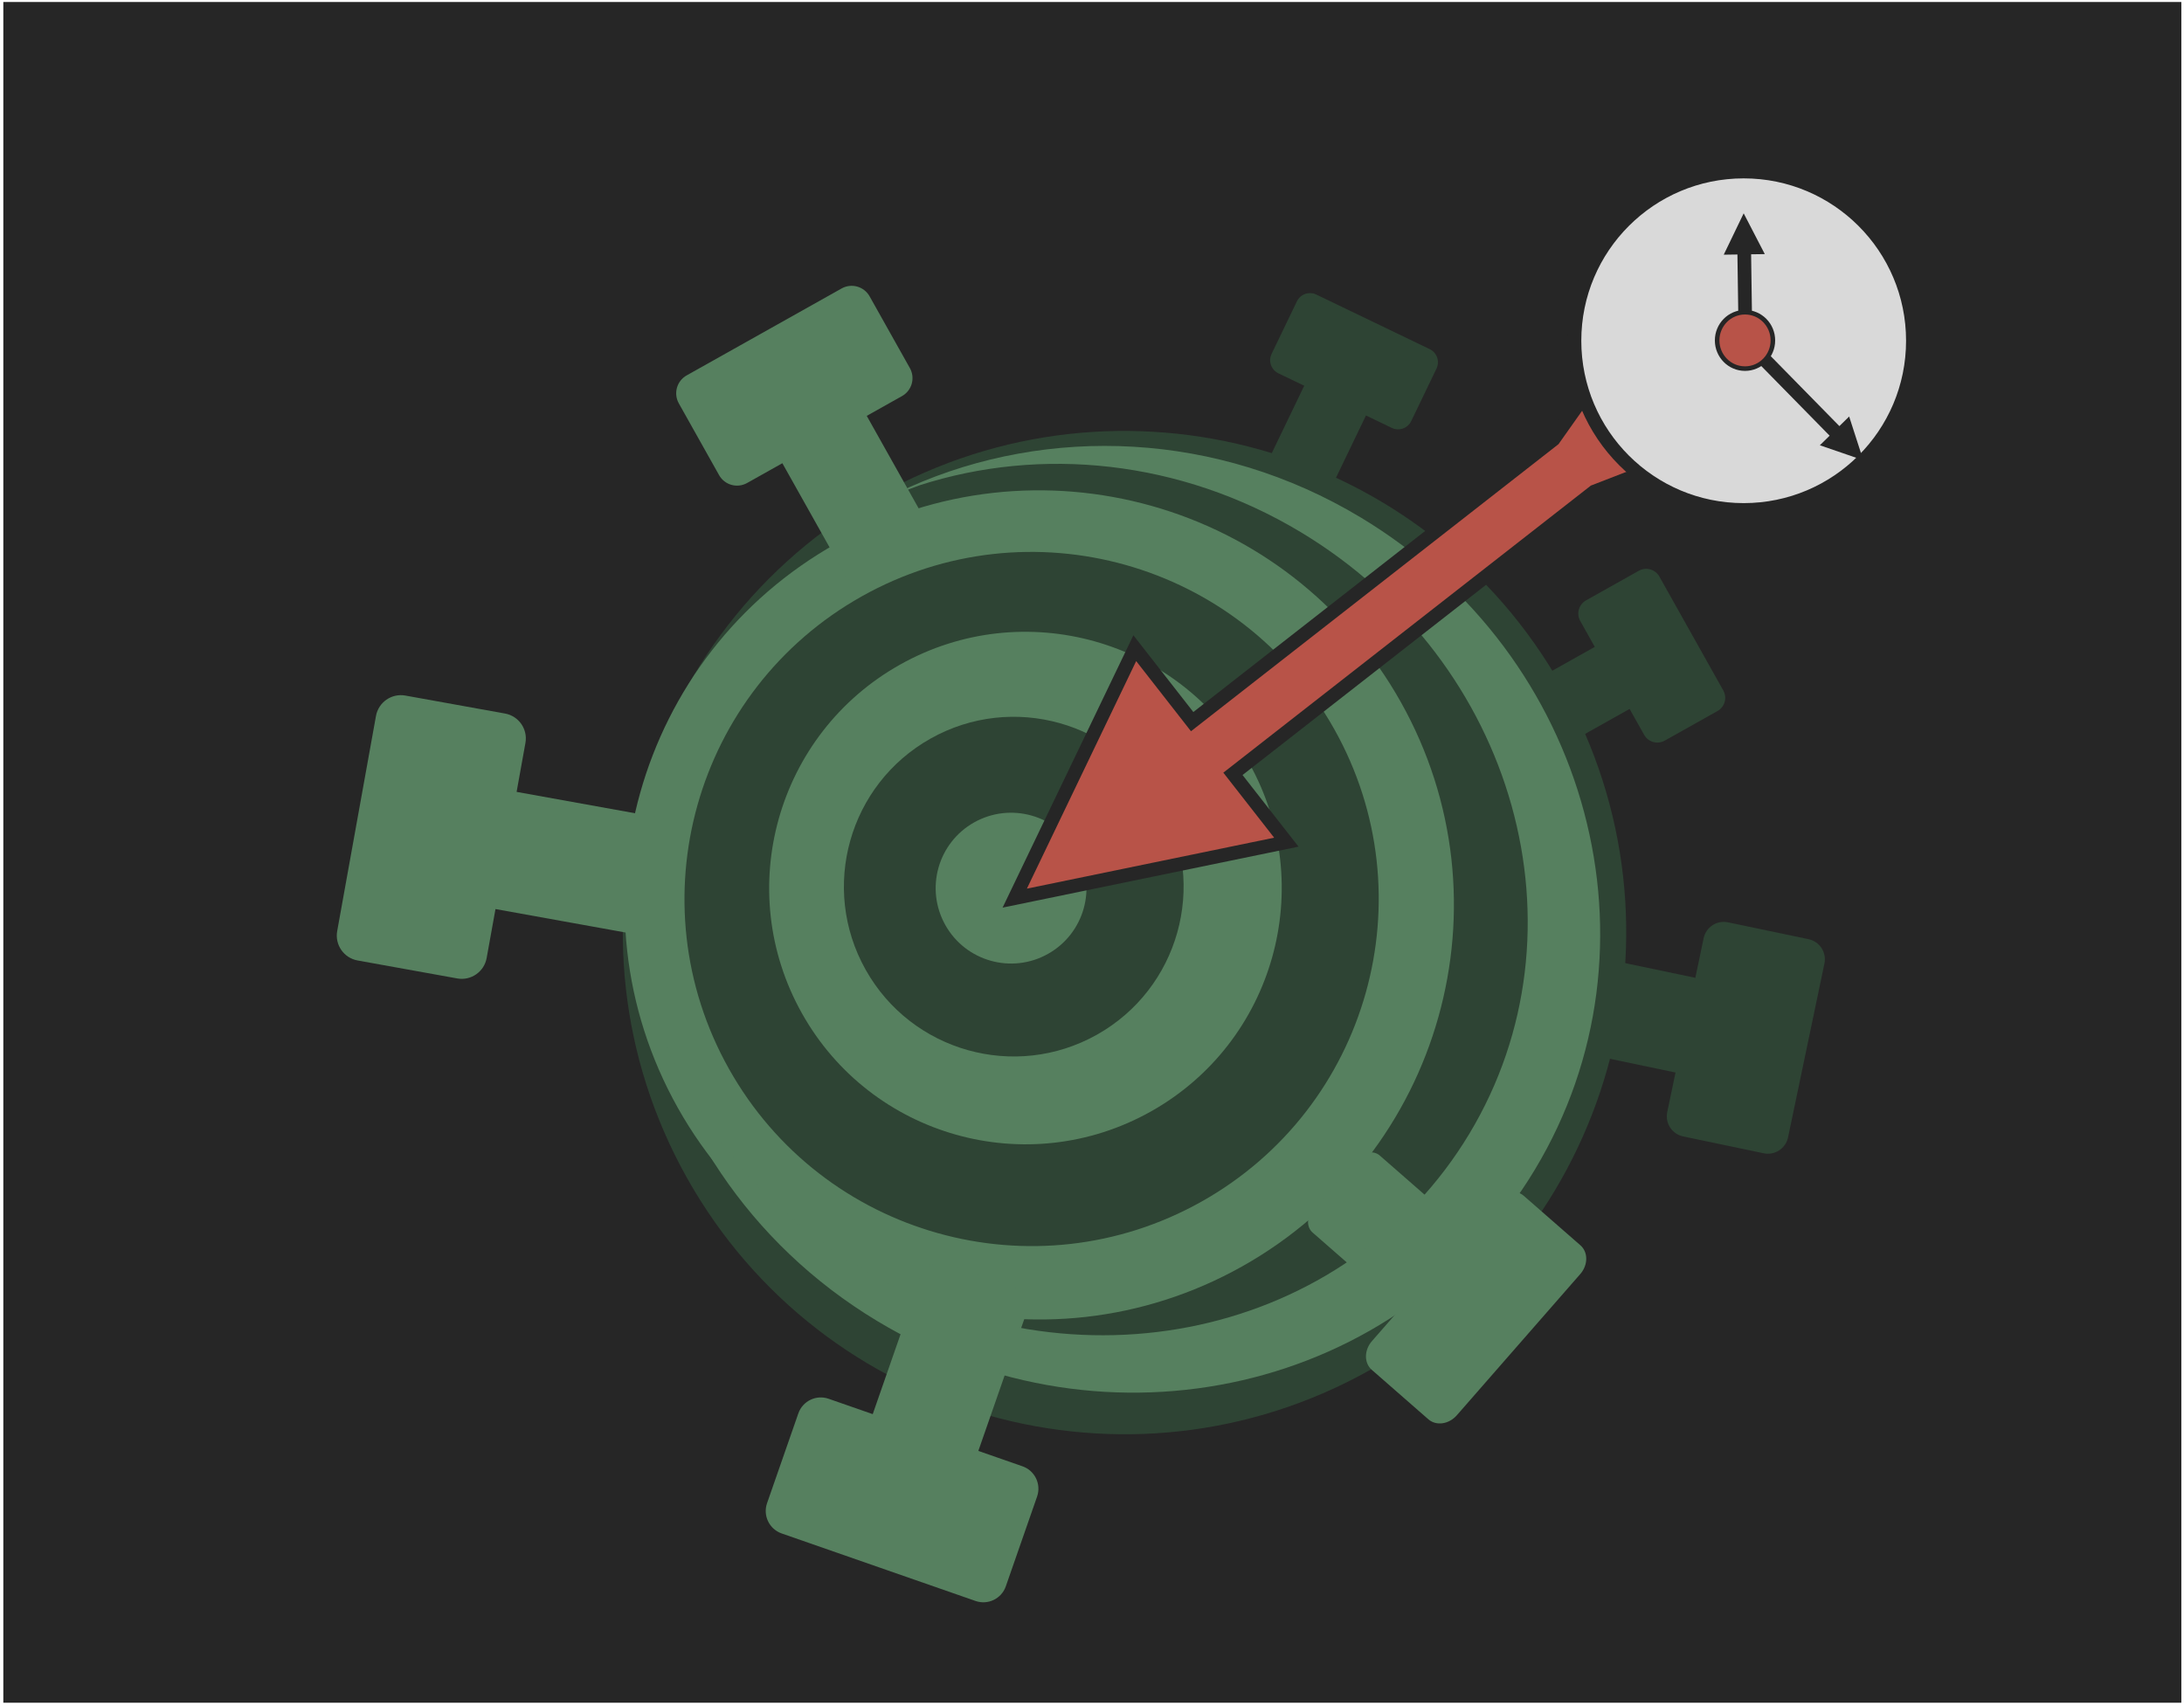
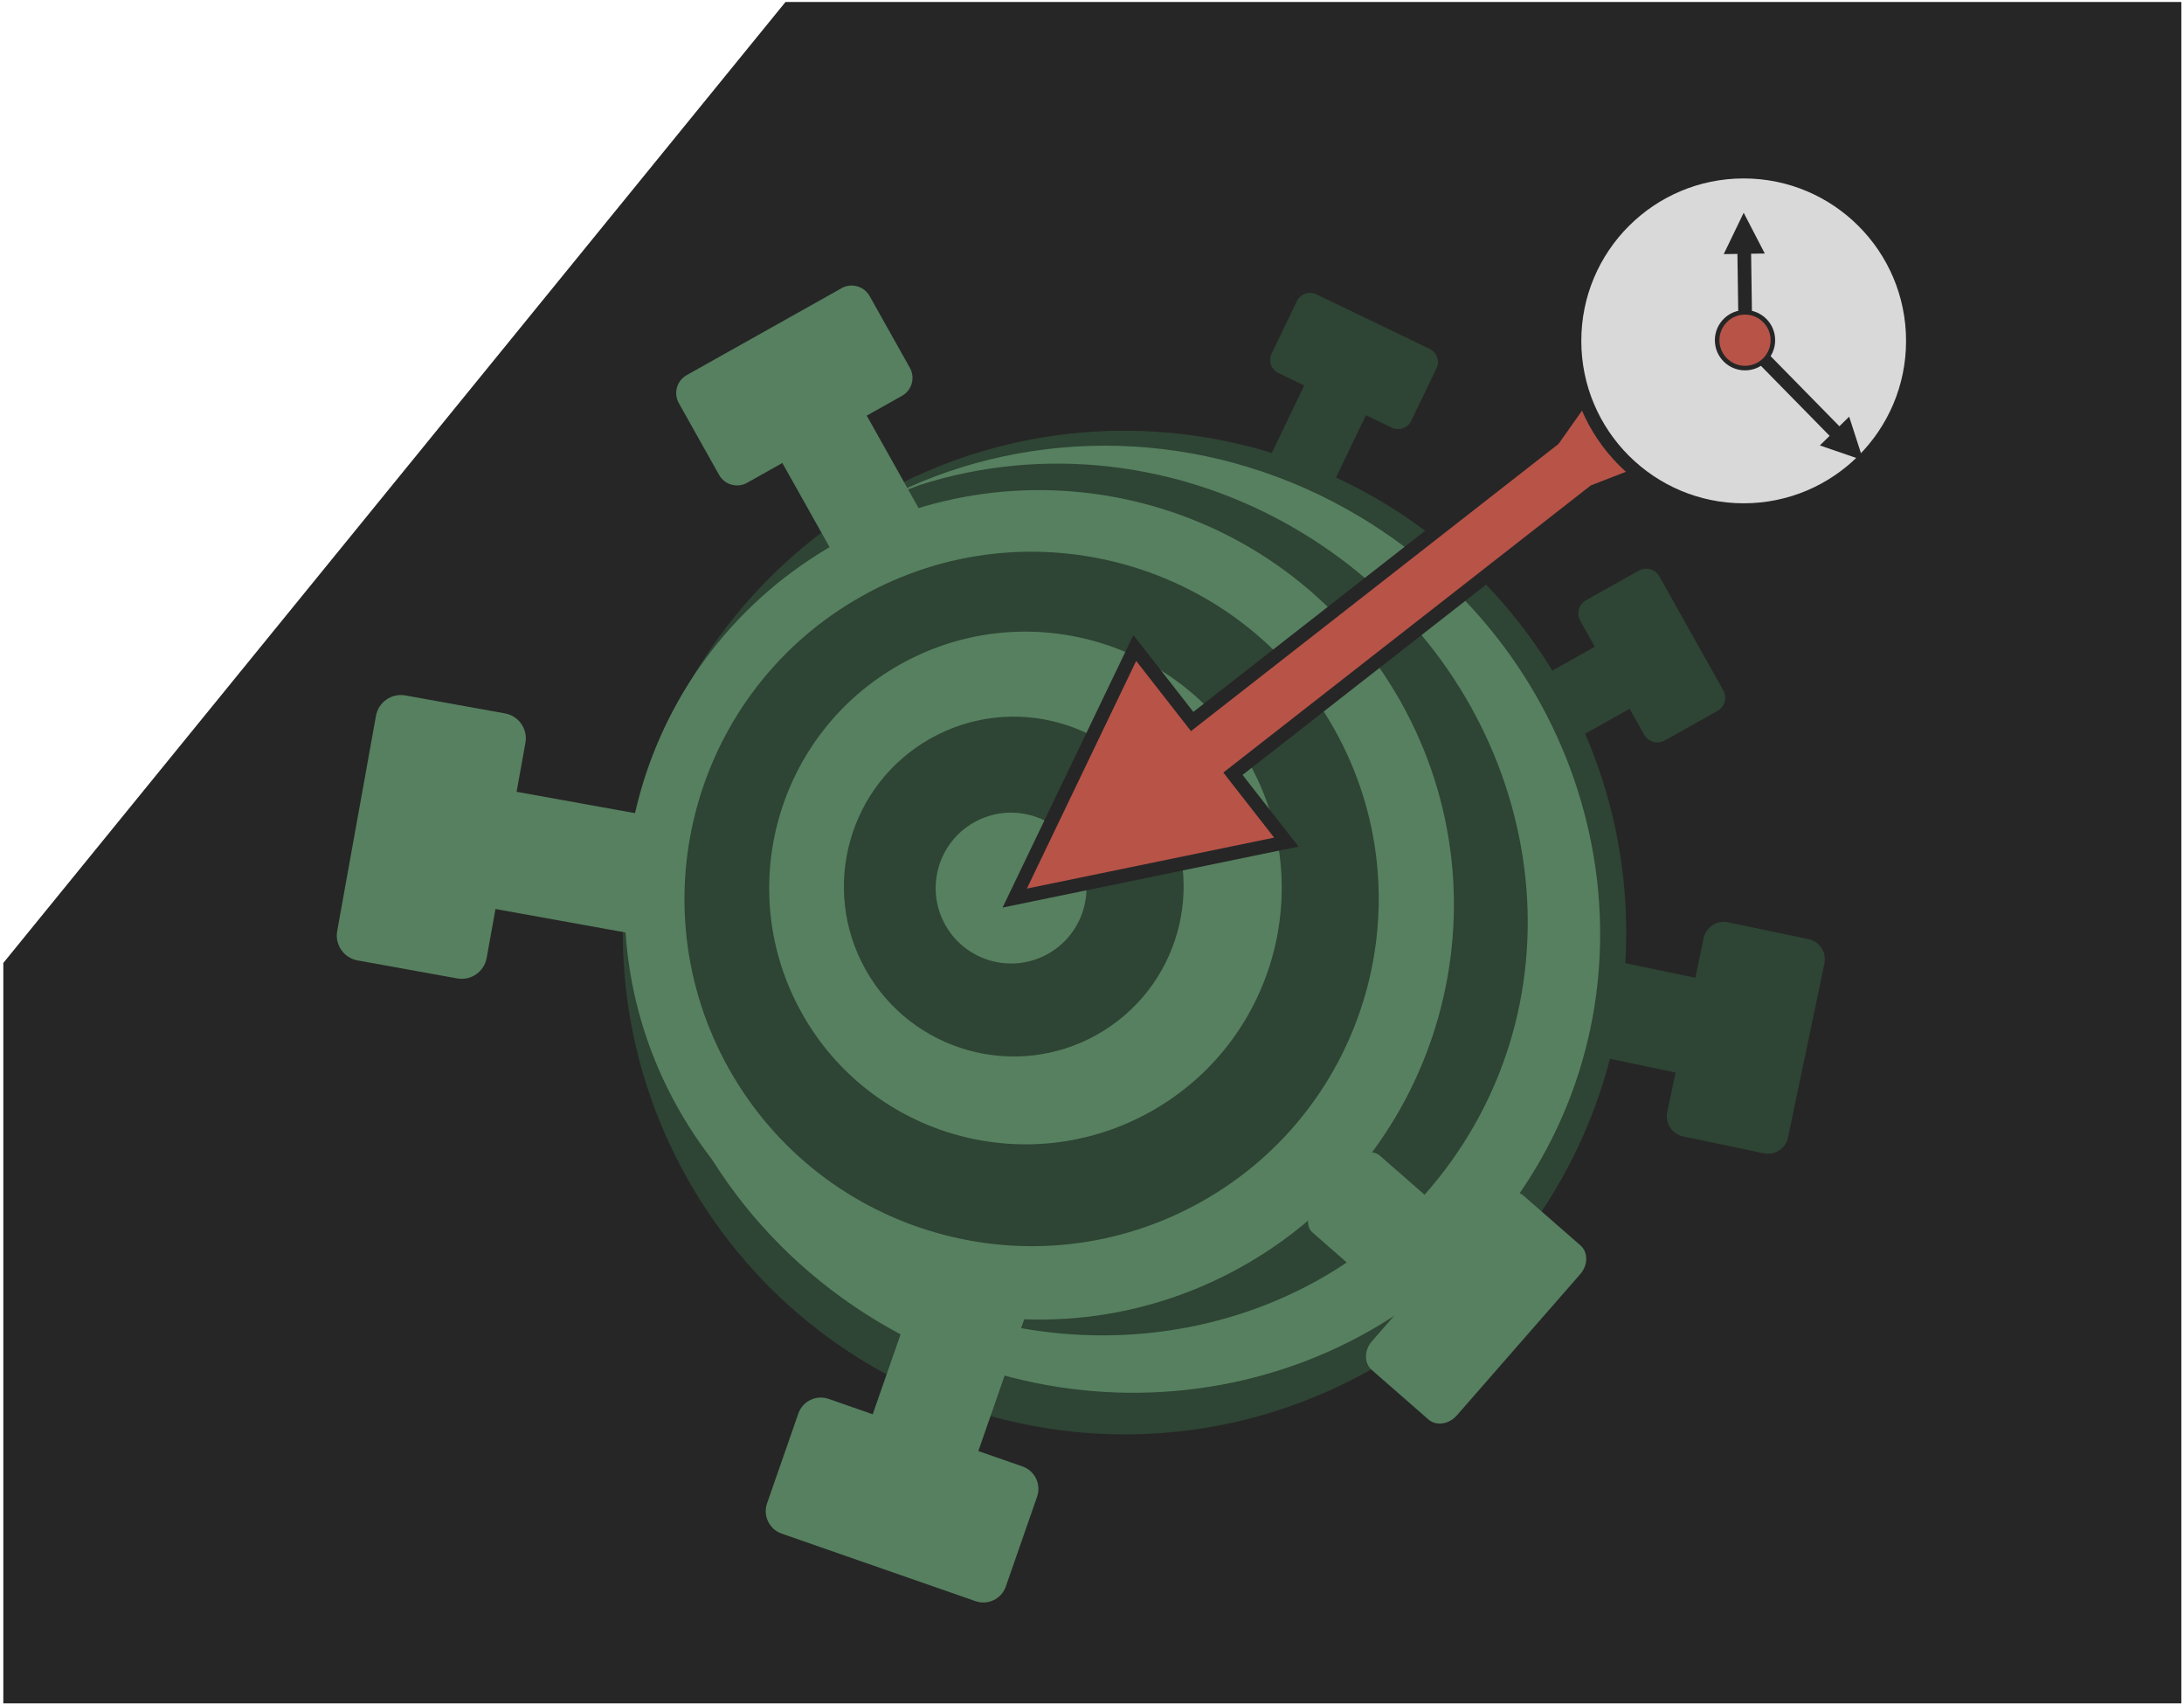
- <svg xmlns="http://www.w3.org/2000/svg" width="3291" height="2570" xml:space="preserve" overflow="hidden">
-   <g transform="translate(-554 13)">
+ <svg xmlns="http://www.w3.org/2000/svg" width="3291" height="2566" xml:space="preserve" overflow="hidden">
+   <g transform="translate(-554 -110)">
    <g>
-       <path d="M1831.28 406.213C1846.21 397.836 1865.1 403.147 1873.48 418.076L1934.15 526.203C1942.53 541.133 1937.22 560.027 1922.29 568.405L1869.16 598.22 1925.65 698.891 1956.99 683.329C2120.95 612.038 2299.19 603.451 2462.14 649.258L2479.21 654.949 2528.37 552.829 2489.49 534.11C2478.57 528.851 2473.97 515.731 2479.23 504.805L2517.32 425.679C2522.58 414.753 2535.7 410.16 2546.63 415.42L2717.45 497.654C2728.37 502.913 2732.97 516.034 2727.71 526.959L2689.62 606.085C2684.36 617.011 2671.24 621.604 2660.31 616.344L2621.43 597.626 2575.93 692.139 2597.37 701.647C2711.22 758.804 2811.72 845.221 2886.39 957.391L2901.77 982.529 2966.23 946.357 2944.31 907.293C2938.15 896.318 2942.06 882.426 2953.03 876.267L3032.53 831.658C3043.5 825.498 3057.4 829.404 3063.55 840.38L3159.86 1011.99C3166.02 1022.97 3162.11 1036.86 3151.13 1043.02L3071.64 1087.63C3060.66 1093.79 3046.77 1089.88 3040.61 1078.91L3018.69 1039.85 2951.62 1077.49 2977.92 1147.39C3004.7 1231.11 3016.09 1317.34 3013.14 1402.39L3011.57 1422.84 3117.75 1445.06 3130.23 1385.43C3133.73 1368.67 3150.16 1357.93 3166.92 1361.43L3288.27 1386.83C3305.03 1390.33 3315.77 1406.76 3312.27 1423.52L3257.45 1685.51C3253.94 1702.27 3237.51 1713.01 3220.76 1709.5L3099.4 1684.11C3082.64 1680.6 3071.9 1664.17 3075.41 1647.42L3087.88 1587.78 2988.53 1567 2982.75 1590.2C2962.61 1658.71 2932.81 1724.41 2893.98 1785.06L2883.72 1799.52 2940.87 1849.47C2952.64 1859.76 2952.54 1879.14 2940.64 1892.75L2754.58 2105.62C2742.68 2119.23 2723.49 2121.93 2711.72 2111.64L2626.45 2037.11 2626.21 2036.76 2566.95 2066.65C2423.94 2131 2269.59 2147.22 2123.71 2120.88L2055.71 2105.22 2037.32 2158.03 2103.81 2181.19C2122.49 2187.7 2132.36 2208.12 2125.85 2226.81L2078.72 2362.12C2072.21 2380.8 2051.79 2390.67 2033.1 2384.16L1740.99 2282.4C1722.3 2275.9 1712.43 2255.47 1718.94 2236.79L1766.08 2101.48C1772.59 2082.79 1793.01 2072.93 1811.69 2079.43L1878.18 2102.6 1899.36 2041.82 1854.27 2016.4C1751.12 1951.46 1662.24 1860.6 1598.4 1746.83 1542.54 1647.29 1511.63 1540.51 1503.66 1433.73L1501.82 1376.1 1309.71 1341.46 1296.41 1415.24C1292.67 1435.97 1272.83 1449.75 1252.1 1446.01L1101.96 1418.94C1081.22 1415.2 1067.45 1395.36 1071.19 1374.63L1129.63 1050.49C1133.37 1029.76 1153.2 1015.98 1173.94 1019.72L1324.08 1046.79C1344.81 1050.53 1358.59 1070.37 1354.85 1091.1L1341.55 1164.88 1523.78 1197.74 1527.51 1181.12C1565.88 1038.07 1646.02 906.323 1762.35 805.687L1801.31 775.272 1742 669.576 1688.86 699.392C1673.94 707.769 1655.04 702.458 1646.66 687.528L1585.99 579.402C1577.61 564.472 1582.92 545.577 1597.85 537.2Z" fill="#D9D9D9" fill-rule="evenodd" fill-opacity="1" />
-       <rect x="559" y="-10" width="3282" height="2563" fill="#262626" fill-opacity="1" />
-       <path d="M3054.46 855.87 3150.77 1027.49C3156.92 1038.46 3153.02 1052.35 3142.04 1058.51L3062.55 1103.12C3051.57 1109.28 3037.68 1105.38 3031.52 1094.4L3009.6 1055.34 2886.76 1124.27C2878.15 1129.1 2867.26 1126.04 2862.43 1117.43L2827.46 1055.11C2822.63 1046.5 2825.69 1035.61 2834.29 1030.78L2957.14 961.847 2935.22 922.784C2929.06 911.808 2932.97 897.917 2943.94 891.757L3023.44 847.149C3034.41 840.989 3048.3 844.894 3054.46 855.87Z" fill="#2E4434" fill-rule="evenodd" fill-opacity="1" />
-       <path d="M1589.31 1762.32C1385.01 1398.27 1514.53 937.528 1878.59 733.237 2242.65 528.946 2703.39 658.463 2907.68 1022.52 3111.97 1386.58 2982.45 1847.32 2618.39 2051.61 2254.33 2255.9 1793.6 2126.38 1589.31 1762.32Z" fill="#2E4434" fill-rule="evenodd" fill-opacity="1" />
-       <path d="M1575.32 1656.38C1406.5 1355.52 1513.53 974.758 1814.39 805.928 2115.26 637.099 2496.02 744.133 2664.85 1045 2833.68 1345.86 2726.64 1726.62 2425.78 1895.45 2124.92 2064.28 1744.15 1957.25 1575.32 1656.38Z" fill="#56805F" fill-rule="evenodd" fill-opacity="1" />
-       <path d="M1652.41 1597.73C1511.06 1345.84 1600.68 1027.06 1852.56 885.711 2104.45 744.365 2423.23 833.976 2564.58 1085.86 2705.92 1337.75 2616.31 1656.53 2364.42 1797.88 2112.54 1939.22 1793.76 1849.61 1652.41 1597.73Z" fill="#2E4434" fill-rule="evenodd" fill-opacity="1" />
-       <path d="M1762.5 1514.24C1658.14 1328.27 1724.3 1092.92 1910.28 988.559 2096.25 884.201 2331.6 950.362 2435.96 1136.33 2540.32 1322.3 2474.16 1557.66 2288.19 1662.02 2102.22 1766.38 1866.86 1700.22 1762.5 1514.24Z" fill="#56805F" fill-rule="evenodd" fill-opacity="1" />
-       <path d="M1858.42 1448.39C1789.25 1325.13 1833.1 1169.14 1956.36 1099.97 2079.62 1030.8 2235.61 1074.65 2304.78 1197.91 2373.95 1321.17 2330.1 1477.16 2206.84 1546.33 2083.58 1615.5 1927.59 1571.65 1858.42 1448.39Z" fill="#2E4434" fill-rule="evenodd" fill-opacity="1" />
-       <path d="M2537.54 430.91 2708.36 513.144C2719.28 518.403 2723.88 531.524 2718.62 542.449L2680.52 621.576C2675.27 632.501 2662.14 637.094 2651.22 631.835L2612.34 613.117 2553.47 735.393C2549.35 743.958 2539.06 747.559 2530.5 743.436L2468.46 713.571C2459.89 709.447 2456.29 699.161 2460.42 690.595L2519.28 568.319 2480.4 549.601C2469.47 544.341 2464.88 531.221 2470.14 520.295L2508.23 441.169C2513.49 430.243 2526.61 425.651 2537.54 430.91Z" fill="#2E4434" fill-rule="evenodd" fill-opacity="1" />
-       <path d="M1588.76 552.69 1822.19 421.703C1837.11 413.326 1856.01 418.637 1864.39 433.566L1925.06 541.693C1933.44 556.623 1928.13 575.518 1913.2 583.895L1860.07 613.71 1953.83 780.801C1960.4 792.506 1956.23 807.32 1944.53 813.888L1859.76 861.459C1848.05 868.027 1833.24 863.863 1826.67 852.158L1732.91 685.067 1679.77 714.882C1664.84 723.26 1645.95 717.948 1637.57 703.019L1576.9 594.892C1568.52 579.962 1573.83 561.068 1588.76 552.69Z" fill="#56805F" fill-rule="evenodd" fill-opacity="1" />
-       <path d="M1062.1 1390.12 1120.54 1065.98C1124.28 1045.25 1144.11 1031.48 1164.85 1035.21L1314.99 1062.29C1335.72 1066.02 1349.5 1085.86 1345.76 1106.59L1332.46 1180.37 1564.48 1222.21C1580.74 1225.14 1591.54 1240.69 1588.61 1256.94L1567.38 1374.66C1564.45 1390.91 1548.9 1401.71 1532.64 1398.78L1300.62 1356.95 1287.32 1430.73C1283.58 1451.46 1263.74 1465.24 1243.01 1461.5L1092.87 1434.43C1072.13 1430.69 1058.36 1410.85 1062.1 1390.12Z" fill="#56805F" fill-rule="evenodd" fill-opacity="1" />
-       <path d="M3303.18 1439.01 3248.36 1701C3244.85 1717.76 3228.42 1728.5 3211.67 1724.99L3090.31 1699.6C3073.55 1696.09 3062.81 1679.67 3066.32 1662.91L3078.79 1603.28 2891.25 1564.03C2878.12 1561.28 2869.69 1548.41 2872.44 1535.27L2892.35 1440.12C2895.1 1426.98 2907.98 1418.56 2921.12 1421.31L3108.66 1460.55 3121.14 1400.92C3124.64 1384.16 3141.07 1373.42 3157.83 1376.93L3279.18 1402.32C3295.94 1405.83 3306.68 1422.25 3303.18 1439.01Z" fill="#2E4434" fill-rule="evenodd" fill-opacity="1" />
-       <path d="M2024.01 2399.65 1731.9 2297.9C1713.21 2291.39 1703.34 2270.96 1709.85 2252.28L1756.99 2116.97C1763.5 2098.29 1783.92 2088.42 1802.6 2094.92L1869.09 2118.09 1941.93 1908.98C1947.04 1894.34 1963.05 1886.6 1977.7 1891.7L2083.78 1928.66C2098.43 1933.76 2106.17 1949.77 2101.07 1964.42L2028.23 2173.52 2094.72 2196.68C2113.4 2203.19 2123.27 2223.61 2116.76 2242.3L2069.62 2377.61C2063.12 2396.29 2042.69 2406.16 2024.01 2399.65Z" fill="#56805F" fill-rule="evenodd" fill-opacity="1" />
-       <path d="M2935.27 1906.97 2749.21 2119.84C2737.31 2133.45 2718.12 2136.15 2706.35 2125.86L2621.08 2051.33C2609.31 2041.04 2609.42 2021.66 2621.32 2008.04L2663.67 1959.59 2531.91 1844.42C2522.68 1836.36 2522.76 1821.16 2532.09 1810.49L2599.66 1733.18C2608.99 1722.51 2624.03 1720.4 2633.26 1728.47L2765.02 1843.63 2807.38 1795.18C2819.27 1781.57 2838.47 1778.87 2850.24 1789.16L2935.5 1863.69C2947.27 1873.98 2947.17 1893.36 2935.27 1906.97Z" fill="#56805F" fill-rule="evenodd" fill-opacity="1" />
-       <path d="M1978.48 1381.02C1947.77 1326.29 1967.24 1257.03 2021.96 1226.32 2076.69 1195.61 2145.95 1215.08 2176.66 1269.81 2207.37 1324.54 2187.9 1393.8 2133.17 1424.51 2078.45 1455.22 2009.19 1435.75 1978.48 1381.02Z" fill="#56805F" fill-rule="evenodd" fill-opacity="1" />
-       <path d="M1901.21 732.789 1924.21 721.168C2133.74 627.864 2388.17 636.717 2604.51 766.863 2950.64 975.099 3068.15 1414.99 2866.97 1749.4 2665.79 2083.8 2222.11 2186.08 1875.97 1977.84 1681.28 1860.71 1558.91 1670.28 1524.92 1466.56L1522.96 1449.88 1530.87 1484.44C1576.8 1648.49 1686.22 1798.7 1848.25 1896.18 2172.32 2091.15 2584.13 2001.36 2768.05 1695.64 2951.98 1389.92 2838.36 984.038 2514.29 789.075 2332 679.409 2121.95 659.839 1940.32 718.118Z" fill="#56805F" fill-rule="evenodd" fill-opacity="1" />
-       <path d="M2083.07 1340.48 2263.96 963.803 2350.43 1074.5 2894.93 649.151 3176.42 251.02 3262.89 361.715 3162.91 439.813C3171.39 433.189 3182.85 433.691 3188.51 440.933L3229.48 493.38C3235.14 500.622 3232.85 511.861 3224.37 518.484L3324.35 440.387 3411.23 551.616 2956.39 727.823 2411.88 1153.17 2492.33 1256.15Z" stroke="#262626" stroke-width="20.625" stroke-linecap="butt" stroke-linejoin="miter" stroke-miterlimit="8" stroke-opacity="1" fill="#B85348" fill-rule="evenodd" fill-opacity="1" />
-       <path d="M2926.5 500.5C2926.5 359.667 3040.67 245.5 3181.5 245.5 3322.33 245.5 3436.5 359.667 3436.5 500.5 3436.5 641.333 3322.33 755.5 3181.5 755.5 3040.67 755.5 2926.5 641.333 2926.5 500.5Z" stroke="#262626" stroke-width="20.625" stroke-linecap="butt" stroke-linejoin="miter" stroke-miterlimit="8" stroke-opacity="1" fill="#D9D9D9" fill-rule="evenodd" fill-opacity="1" />
-       <path d="M3173.32 458.096 3171.92 360.204 3192.55 359.91 3193.95 457.801ZM3151.45 370.81 3181.5 308.5 3213.32 369.927Z" fill="#262626" fill-rule="nonzero" fill-opacity="1" />
-       <path d="M3220.86 522.277 3332.94 636.488 3318.22 650.934 3206.14 536.723ZM3340.44 614.681 3361.7 680.513 3296.28 658.02Z" fill="#262626" fill-rule="nonzero" fill-opacity="1" />
-       <path d="M3141.5 500C3141.5 476.528 3160.3 457.5 3183.5 457.5 3206.7 457.5 3225.5 476.528 3225.5 500 3225.5 523.472 3206.7 542.5 3183.5 542.5 3160.3 542.5 3141.5 523.472 3141.5 500Z" stroke="#262626" stroke-width="6.875" stroke-linecap="butt" stroke-linejoin="miter" stroke-miterlimit="8" stroke-opacity="1" fill="#B85348" fill-rule="evenodd" fill-opacity="1" />
+       <path d="M1831.28 470.084C1846.21 461.707 1865.1 467.018 1873.48 481.947L1934.15 590.074C1942.53 605.004 1937.22 623.898 1922.29 632.276L1869.16 662.091 1925.65 762.762 1956.99 747.201C2120.95 675.909 2299.19 667.322 2462.14 713.129L2479.21 718.82 2528.37 616.7 2489.49 597.981C2478.57 592.722 2473.97 579.602 2479.23 568.676L2517.32 489.55C2522.58 478.624 2535.7 474.031 2546.63 479.291L2717.45 561.525C2728.37 566.784 2732.97 579.905 2727.71 590.83L2689.62 669.957C2684.36 680.882 2671.24 685.475 2660.31 680.215L2621.43 661.497 2575.93 756.01 2597.37 765.518C2711.22 822.675 2811.72 909.092 2886.39 1021.26L2901.77 1046.4 2966.23 1010.23 2944.31 971.164C2938.15 960.189 2942.06 946.297 2953.03 940.138L3032.53 895.529C3043.5 889.37 3057.4 893.275 3063.55 904.251L3159.86 1075.87C3166.02 1086.84 3162.11 1100.73 3151.13 1106.89L3071.64 1151.5C3060.66 1157.66 3046.77 1153.76 3040.61 1142.78L3018.69 1103.72 2951.62 1141.36 2977.92 1211.26C3004.7 1294.98 3016.09 1381.21 3013.14 1466.26L3011.57 1486.72 3117.75 1508.93 3130.23 1449.3C3133.73 1432.54 3150.16 1421.8 3166.92 1425.31L3288.27 1450.7C3305.03 1454.21 3315.77 1470.63 3312.27 1487.39L3257.45 1749.38C3253.94 1766.14 3237.51 1776.88 3220.76 1773.37L3099.4 1747.98C3082.64 1744.47 3071.9 1728.05 3075.41 1711.29L3087.88 1651.66 2988.53 1630.87 2982.75 1654.07C2962.61 1722.58 2932.81 1788.28 2893.98 1848.94L2883.72 1863.39 2940.87 1913.34C2952.64 1923.63 2952.54 1943.01 2940.64 1956.63L2754.58 2169.49C2742.68 2183.1 2723.49 2185.8 2711.72 2175.51L2626.45 2100.98 2626.21 2100.63 2566.95 2130.53C2423.94 2194.87 2269.59 2211.09 2123.71 2184.75L2055.71 2169.1 2037.32 2221.9 2103.81 2245.06C2122.49 2251.57 2132.36 2271.99 2125.85 2290.68L2078.72 2425.99C2072.21 2444.67 2051.79 2454.54 2033.1 2448.04L1740.99 2346.28C1722.3 2339.77 1712.43 2319.34 1718.94 2300.66L1766.08 2165.35C1772.59 2146.67 1793.01 2136.8 1811.69 2143.3L1878.18 2166.47 1899.36 2105.69 1854.27 2080.27C1751.12 2015.34 1662.24 1924.47 1598.4 1810.7 1542.54 1711.16 1511.63 1604.38 1503.66 1497.6L1501.82 1439.97 1309.71 1405.33 1296.41 1479.11C1292.67 1499.84 1272.83 1513.62 1252.1 1509.88L1101.96 1482.81C1081.22 1479.07 1067.45 1459.23 1071.19 1438.5L1129.63 1114.36C1133.37 1093.63 1153.2 1079.86 1173.94 1083.59L1324.08 1110.67C1344.81 1114.4 1358.59 1134.24 1354.85 1154.97L1341.55 1228.75 1523.78 1261.61 1527.51 1244.99C1565.88 1101.94 1646.02 970.194 1762.35 869.558L1801.31 839.143 1742 733.447 1688.86 763.263C1673.94 771.641 1655.04 766.329 1646.66 751.399L1585.99 643.273C1577.61 628.343 1582.92 609.448 1597.85 601.071Z" fill="#D9D9D9" fill-rule="evenodd" fill-opacity="1" />
+       <path d="M1737.64 113 3841 113 3841 2676 559 2676 559 1560.63Z" fill="#262626" fill-rule="evenodd" fill-opacity="1" />
+       <path d="M3054.46 978.29 3150.77 1149.9C3156.92 1160.88 3153.02 1174.77 3142.04 1180.93L3062.55 1225.54C3051.57 1231.7 3037.68 1227.79 3031.52 1216.82L3009.6 1177.76 2886.76 1246.69C2878.15 1251.52 2867.26 1248.46 2862.43 1239.85L2827.46 1177.53C2822.63 1168.92 2825.69 1158.03 2834.29 1153.2L2957.14 1084.27 2935.22 1045.2C2929.06 1034.23 2932.97 1020.34 2943.94 1014.18L3023.44 969.568C3034.41 963.409 3048.3 967.314 3054.46 978.29Z" fill="#2E4434" fill-rule="evenodd" fill-opacity="1" />
+       <path d="M1589.31 1884.74C1385.01 1520.69 1514.53 1059.95 1878.59 855.657 2242.65 651.366 2703.39 780.882 2907.68 1144.94 3111.97 1509 2982.45 1969.74 2618.39 2174.03 2254.33 2378.32 1793.6 2248.8 1589.31 1884.74Z" fill="#2E4434" fill-rule="evenodd" fill-opacity="1" />
+       <path d="M1575.32 1778.8C1406.5 1477.94 1513.53 1097.18 1814.39 928.348 2115.26 759.518 2496.02 866.553 2664.85 1167.42 2833.68 1468.28 2726.64 1849.04 2425.78 2017.87 2124.92 2186.7 1744.15 2079.66 1575.32 1778.8Z" fill="#56805F" fill-rule="evenodd" fill-opacity="1" />
+       <path d="M1652.41 1720.14C1511.06 1468.26 1600.68 1149.48 1852.56 1008.13 2104.45 866.784 2423.23 956.395 2564.58 1208.28 2705.92 1460.17 2616.31 1778.95 2364.42 1920.3 2112.54 2061.64 1793.76 1972.03 1652.41 1720.14Z" fill="#2E4434" fill-rule="evenodd" fill-opacity="1" />
+       <path d="M1762.5 1636.66C1658.14 1450.69 1724.3 1215.34 1910.28 1110.98 2096.25 1006.62 2331.6 1072.78 2435.96 1258.75 2540.32 1444.72 2474.16 1680.08 2288.19 1784.44 2102.22 1888.8 1866.86 1822.63 1762.5 1636.66Z" fill="#56805F" fill-rule="evenodd" fill-opacity="1" />
+       <path d="M1858.42 1570.81C1789.25 1447.55 1833.1 1291.56 1956.36 1222.39 2079.62 1153.22 2235.61 1197.07 2304.78 1320.33 2373.95 1443.59 2330.1 1599.58 2206.84 1668.75 2083.58 1737.92 1927.59 1694.07 1858.42 1570.81Z" fill="#2E4434" fill-rule="evenodd" fill-opacity="1" />
+       <path d="M2537.54 553.329 2708.36 635.563C2719.28 640.823 2723.88 653.943 2718.62 664.869L2680.52 743.995C2675.27 754.921 2662.14 759.513 2651.22 754.254L2612.34 735.536 2553.47 857.812C2549.35 866.378 2539.06 869.979 2530.5 865.855L2468.46 835.99C2459.89 831.867 2456.29 821.58 2460.42 813.014L2519.28 690.738 2480.4 672.02C2469.47 666.761 2464.88 653.64 2470.14 642.715L2508.23 563.588C2513.49 552.663 2526.61 548.07 2537.54 553.329Z" fill="#2E4434" fill-rule="evenodd" fill-opacity="1" />
+       <path d="M1588.76 675.11 1822.19 544.123C1837.11 535.745 1856.01 541.056 1864.39 555.986L1925.06 664.113C1933.44 679.042 1928.13 697.937 1913.2 706.315L1860.07 736.129 1953.83 903.22C1960.4 914.925 1956.23 929.739 1944.53 936.307L1859.76 983.878C1848.05 990.446 1833.24 986.282 1826.67 974.577L1732.91 807.486 1679.77 837.301C1664.84 845.679 1645.95 840.368 1637.57 825.438L1576.9 717.311C1568.52 702.382 1573.83 683.487 1588.76 675.11Z" fill="#56805F" fill-rule="evenodd" fill-opacity="1" />
+       <path d="M1062.1 1512.54 1120.54 1188.4C1124.28 1167.67 1144.11 1153.89 1164.85 1157.63L1314.99 1184.7C1335.72 1188.44 1349.5 1208.28 1345.76 1229.01L1332.46 1302.79 1564.48 1344.63C1580.74 1347.56 1591.54 1363.11 1588.61 1379.36L1567.38 1497.08C1564.45 1513.33 1548.9 1524.13 1532.64 1521.2L1300.62 1479.37 1287.32 1553.15C1283.58 1573.88 1263.74 1587.66 1243.01 1583.92L1092.87 1556.85C1072.13 1553.11 1058.36 1533.27 1062.1 1512.54Z" fill="#56805F" fill-rule="evenodd" fill-opacity="1" />
+       <path d="M3303.18 1561.43 3248.36 1823.42C3244.85 1840.18 3228.42 1850.92 3211.67 1847.41L3090.31 1822.02C3073.55 1818.51 3062.81 1802.08 3066.32 1785.33L3078.79 1725.69 2891.25 1686.45C2878.12 1683.7 2869.69 1670.83 2872.44 1657.69L2892.35 1562.54C2895.1 1549.4 2907.98 1540.98 2921.12 1543.73L3108.66 1582.97 3121.14 1523.34C3124.64 1506.58 3141.07 1495.84 3157.83 1499.34L3279.18 1524.74C3295.94 1528.24 3306.68 1544.67 3303.18 1561.43Z" fill="#2E4434" fill-rule="evenodd" fill-opacity="1" />
+       <path d="M2024.01 2522.07 1731.9 2420.31C1713.21 2413.81 1703.34 2393.38 1709.85 2374.7L1756.99 2239.39C1763.5 2220.7 1783.92 2210.84 1802.6 2217.34L1869.09 2240.51 1941.93 2031.4C1947.04 2016.76 1963.05 2009.02 1977.7 2014.12L2083.78 2051.08C2098.43 2056.18 2106.17 2072.19 2101.07 2086.84L2028.23 2295.94 2094.72 2319.1C2113.4 2325.61 2123.27 2346.03 2116.76 2364.72L2069.62 2500.03C2063.12 2518.71 2042.69 2528.58 2024.01 2522.07Z" fill="#56805F" fill-rule="evenodd" fill-opacity="1" />
+       <path d="M2935.27 2029.39 2749.21 2242.26C2737.31 2255.87 2718.12 2258.56 2706.35 2248.27L2621.08 2173.75C2609.31 2163.46 2609.42 2144.08 2621.32 2130.46L2663.67 2082.01 2531.91 1966.84C2522.68 1958.78 2522.76 1943.58 2532.09 1932.91L2599.66 1855.6C2608.99 1844.93 2624.03 1842.82 2633.26 1850.89L2765.02 1966.05 2807.38 1917.6C2819.27 1903.99 2838.47 1901.29 2850.24 1911.58L2935.5 1986.11C2947.27 1996.4 2947.17 2015.78 2935.27 2029.39Z" fill="#56805F" fill-rule="evenodd" fill-opacity="1" />
+       <path d="M1978.48 1503.44C1947.77 1448.71 1967.24 1379.45 2021.96 1348.74 2076.69 1318.03 2145.95 1337.5 2176.66 1392.23 2207.37 1446.95 2187.9 1516.22 2133.17 1546.93 2078.45 1577.64 2009.19 1558.17 1978.48 1503.44Z" fill="#56805F" fill-rule="evenodd" fill-opacity="1" />
+       <path d="M1901.21 855.209 1924.21 843.587C2133.74 750.283 2388.17 759.136 2604.51 889.283 2950.64 1097.52 3068.15 1537.41 2866.97 1871.82 2665.79 2206.22 2222.11 2308.5 1875.97 2100.26 1681.28 1983.13 1558.91 1792.7 1524.92 1588.97L1522.96 1572.3 1530.87 1606.86C1576.8 1770.91 1686.22 1921.12 1848.25 2018.6 2172.32 2213.57 2584.13 2123.78 2768.05 1818.06 2951.98 1512.34 2838.36 1106.46 2514.29 911.495 2332 801.828 2121.95 782.258 1940.32 840.537Z" fill="#56805F" fill-rule="evenodd" fill-opacity="1" />
+       <path d="M2083.07 1462.9 2263.96 1086.22 2350.43 1196.92 2894.93 771.571 3176.42 373.439 3262.89 484.135 3162.91 562.232C3171.39 555.609 3182.85 556.11 3188.51 563.352L3229.48 615.799C3235.14 623.041 3232.85 634.28 3224.37 640.904L3324.35 562.806 3411.23 674.035 2956.39 850.242 2411.88 1275.59 2492.33 1378.57Z" stroke="#262626" stroke-width="20.625" stroke-linecap="butt" stroke-linejoin="miter" stroke-miterlimit="8" stroke-opacity="1" fill="#B85348" fill-rule="evenodd" fill-opacity="1" />
+       <path d="M2926.5 623.5C2926.5 482.667 3040.67 368.5 3181.5 368.5 3322.33 368.5 3436.5 482.667 3436.5 623.5 3436.5 764.333 3322.33 878.5 3181.5 878.5 3040.67 878.5 2926.5 764.333 2926.5 623.5Z" stroke="#262626" stroke-width="20.625" stroke-linecap="butt" stroke-linejoin="miter" stroke-miterlimit="8" stroke-opacity="1" fill="#D9D9D9" fill-rule="evenodd" fill-opacity="1" />
+       <path d="M3173.32 580.096 3171.92 482.204 3192.55 481.91 3193.95 579.801ZM3151.45 492.81 3181.5 430.5 3213.32 491.927Z" fill="#262626" fill-rule="nonzero" fill-opacity="1" />
+       <path d="M3220.86 645.277 3332.94 759.488 3318.22 773.934 3206.14 659.723ZM3340.44 737.681 3361.7 803.513 3296.28 781.02Z" fill="#262626" fill-rule="nonzero" fill-opacity="1" />
+       <path d="M3141.5 622.5C3141.5 599.304 3160.3 580.5 3183.5 580.5 3206.7 580.5 3225.5 599.304 3225.5 622.5 3225.5 645.696 3206.7 664.5 3183.5 664.5 3160.3 664.5 3141.5 645.696 3141.5 622.5Z" stroke="#262626" stroke-width="6.875" stroke-linecap="butt" stroke-linejoin="miter" stroke-miterlimit="8" stroke-opacity="1" fill="#B85348" fill-rule="evenodd" fill-opacity="1" />
    </g>
  </g>
</svg>
